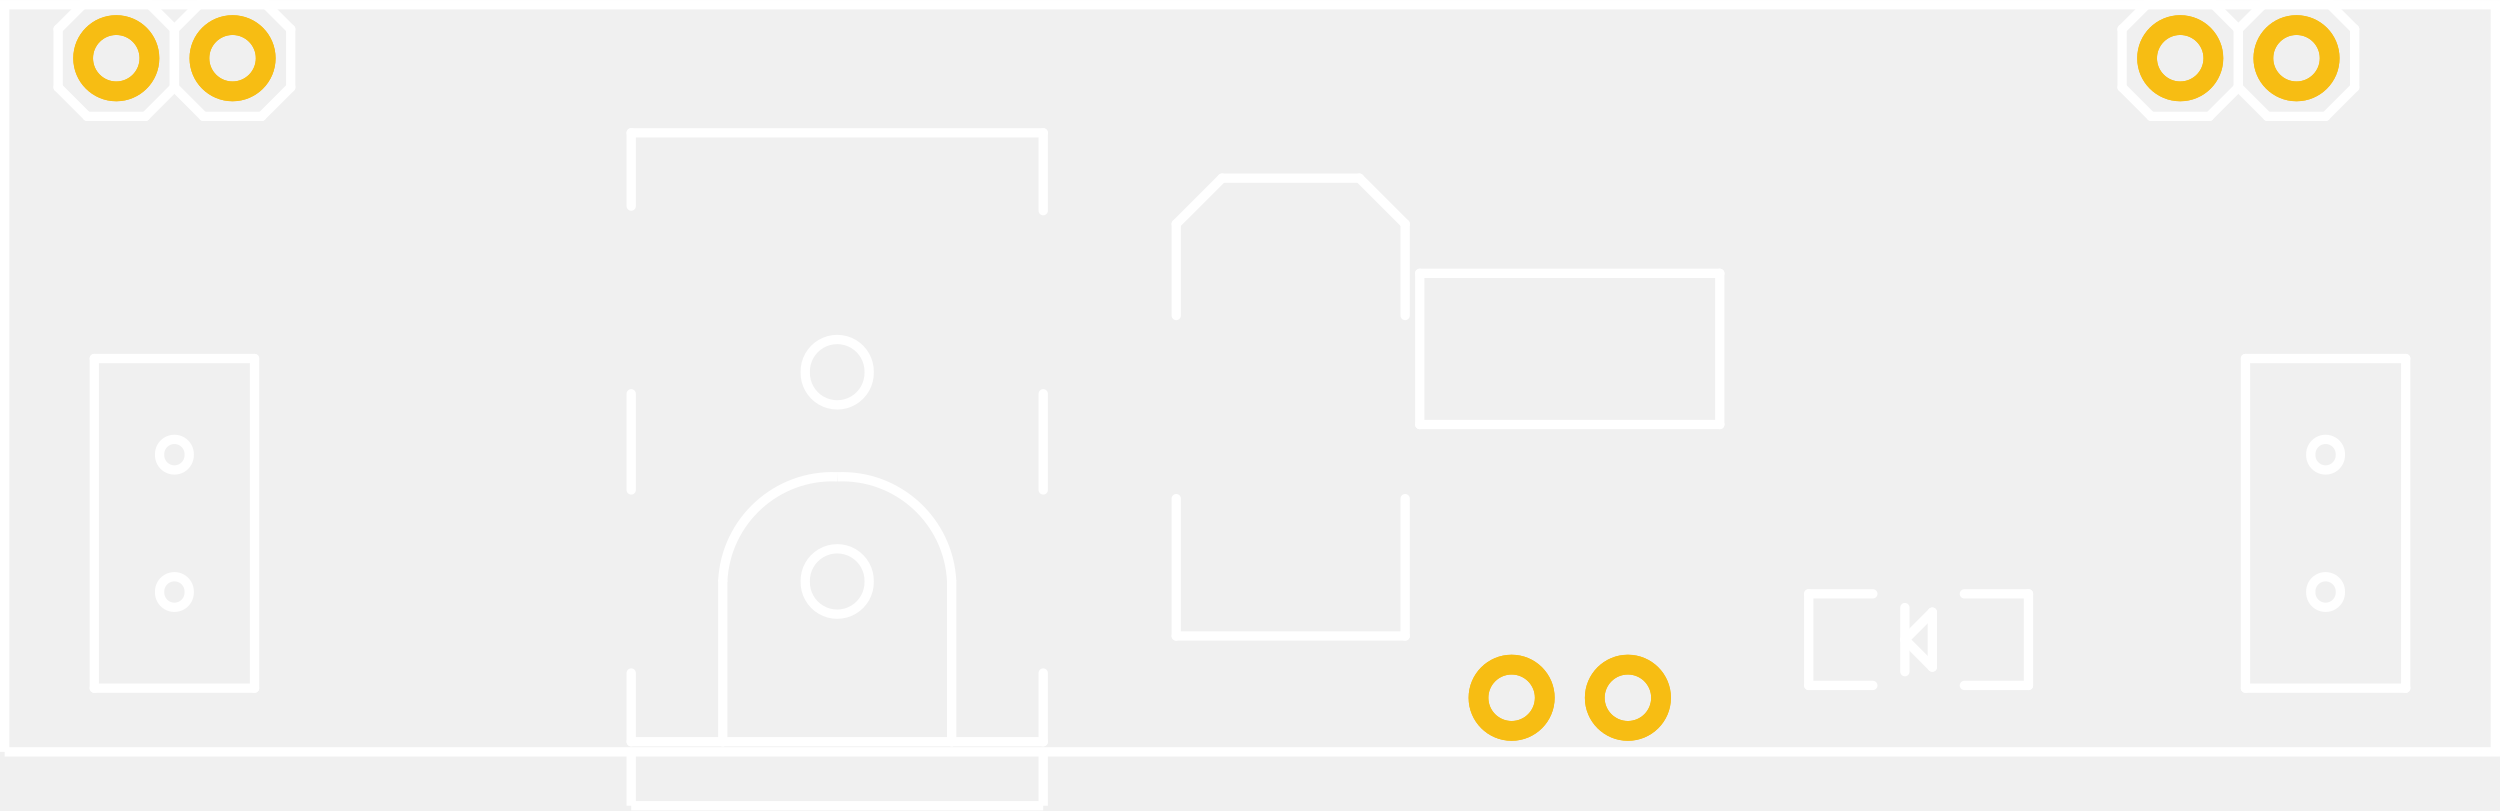
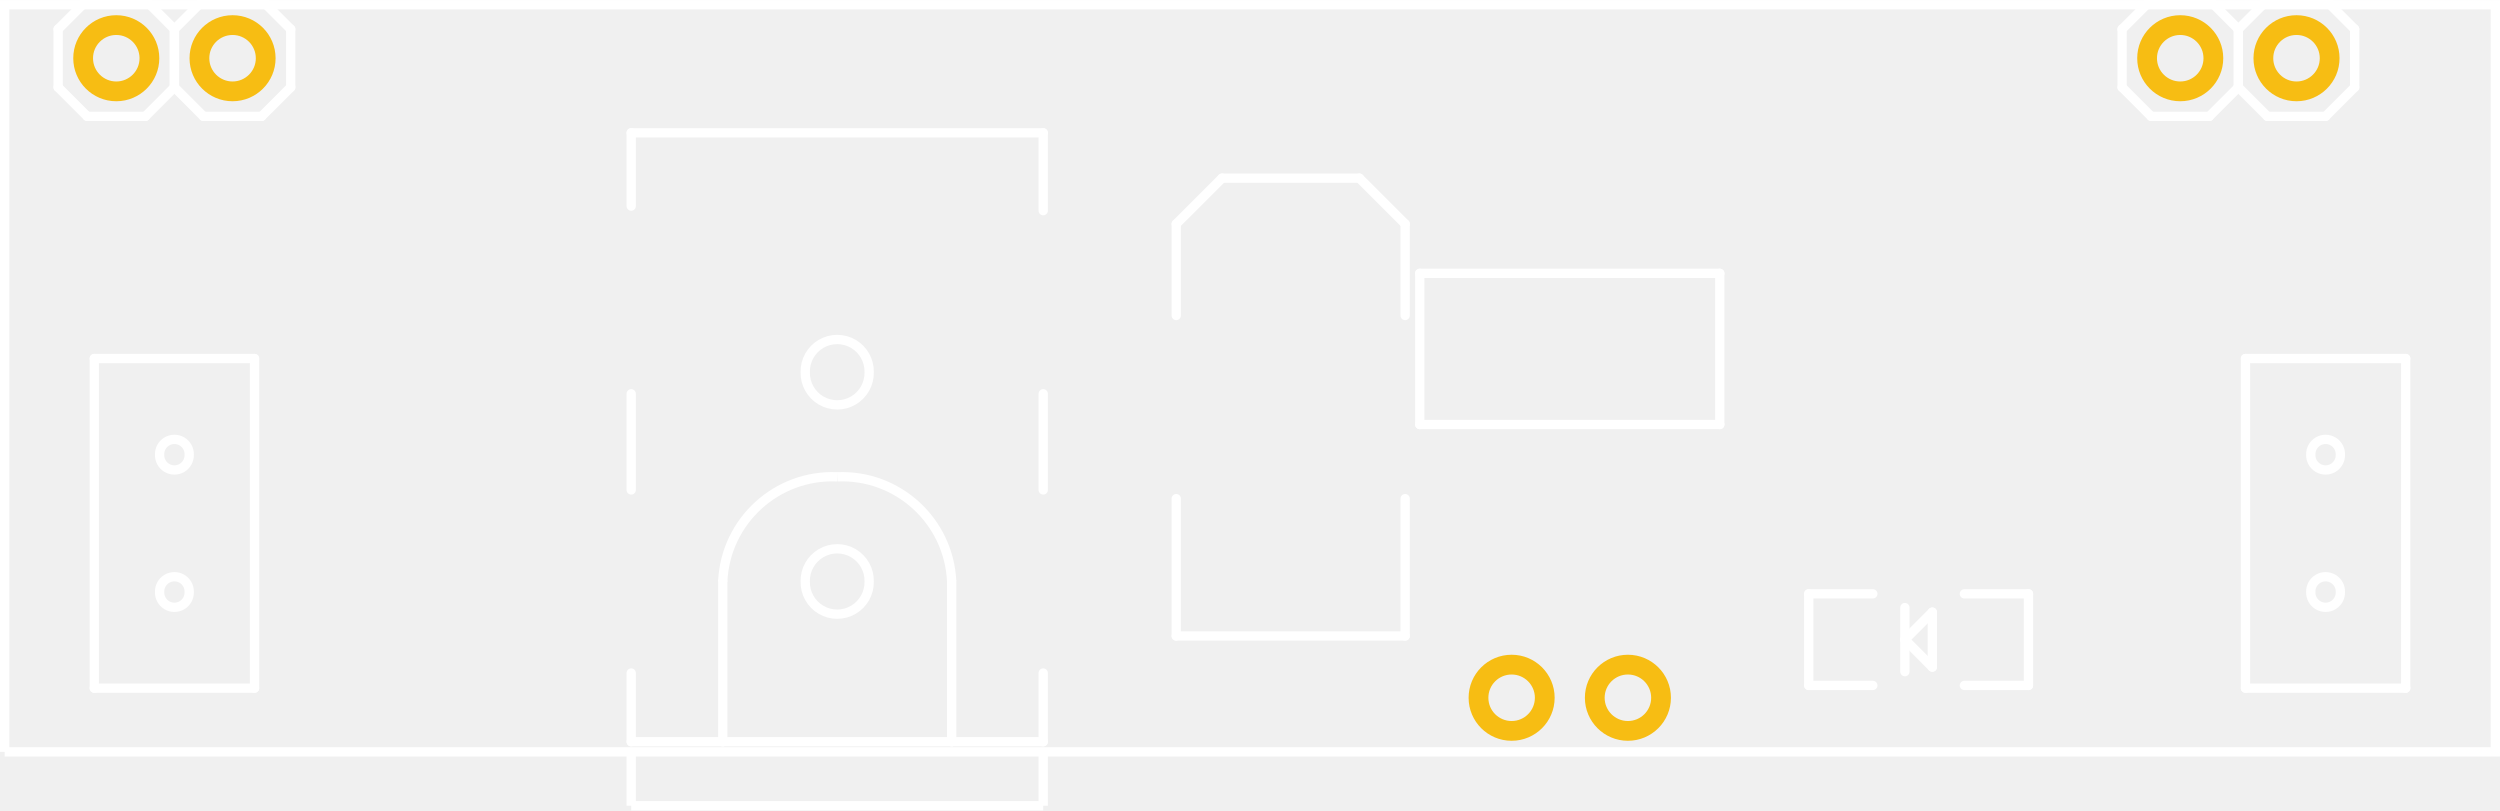
<svg xmlns="http://www.w3.org/2000/svg" width="2.15in" x="0in" version="1.2" y="0in" height="0.697in" viewBox="0 0 154.8 50.173" baseProfile="tiny">
  <g id="silkscreen" stroke-width="0">
    <path fill="none" stroke="white" stroke-width="0.576" d="M0.288,46.551L154.512,46.551L154.512,0.288L0.288,0.288L0.288,46.551M49.86,36a1.98,1.98,0,1,1,3.959,0,1.98,1.98,0,1,1,-3.959,0zM49.86,23.04a1.98,1.98,0,1,1,3.959,0,1.98,1.98,0,1,1,-3.959,0zM9.883,36.652a0.917,0.917,0,1,1,1.833,0,0.917,0.917,0,1,1,-1.833,0zM9.883,28.148a0.917,0.917,0,1,1,1.833,0,0.917,0.917,0,1,1,-1.833,0zM143.083,28.148a0.917,0.917,0,1,1,1.833,0,0.917,0.917,0,1,1,-1.833,0zM143.083,36.652a0.917,0.917,0,1,1,1.833,0,0.917,0.917,0,1,1,-1.833,0z" />
    <g stroke-width="0">
      <g stroke-width="0">
        <line stroke="white" stroke-linecap="round" y1="39.373" x1="72.833" y2="30.869" stroke-width="0.576" x2="72.833" />
        <line stroke="white" stroke-linecap="round" y1="39.373" x1="72.833" y2="39.373" stroke-width="0.576" x2="87.007" />
        <line stroke="white" stroke-linecap="round" y1="39.373" x1="87.007" y2="30.869" stroke-width="0.576" x2="87.007" />
        <line stroke="white" stroke-linecap="round" y1="19.531" x1="72.833" y2="13.861" stroke-width="0.576" x2="72.833" />
        <line stroke="white" stroke-linecap="round" y1="13.861" x1="72.833" y2="11.027" stroke-width="0.576" x2="75.668" />
        <line stroke="white" stroke-linecap="round" y1="11.027" x1="75.668" y2="11.027" stroke-width="0.576" x2="84.172" />
        <line stroke="white" stroke-linecap="round" y1="11.027" x1="84.172" y2="13.861" stroke-width="0.576" x2="87.007" />
        <line stroke="white" stroke-linecap="round" y1="13.861" x1="87.007" y2="19.531" stroke-width="0.576" x2="87.007" />
      </g>
    </g>
    <g stroke-width="0">
      <g stroke-width="0">
        <line stroke="white" stroke-linecap="round" y1="8.22" x1="39.084" y2="8.22" stroke-width="0.576" x2="64.596" />
        <line stroke="white" stroke-linecap="round" y1="45.921" x1="39.084" y2="45.921" stroke-width="0.576" x2="44.753" />
        <line stroke="white" stroke-linecap="round" y1="45.921" x1="44.753" y2="45.921" stroke-width="0.576" x2="58.927" />
        <line stroke="white" stroke-linecap="round" y1="45.921" x1="58.927" y2="45.921" stroke-width="0.576" x2="64.596" />
        <line stroke="white" stroke-linecap="round" y1="45.921" x1="44.753" y2="36" stroke-width="0.576" x2="44.753" />
        <path fill="none" stroke="white" stroke-width="0.576" d="M51.84,29.52A6.79,6.79,0,0,0,44.753,36" />
        <path fill="none" stroke="white" stroke-width="0.576" d="M58.927,36A6.79,6.79,0,0,0,51.84,29.52" />
        <line stroke="white" stroke-linecap="round" y1="36" x1="58.927" y2="45.921" stroke-width="0.576" x2="58.927" />
        <line stroke="white" stroke-linecap="round" y1="45.921" x1="39.084" y2="41.669" stroke-width="0.576" x2="39.084" />
        <line stroke="white" stroke-linecap="round" y1="30.331" x1="39.084" y2="24.378" stroke-width="0.576" x2="39.084" />
        <line stroke="white" stroke-linecap="round" y1="12.756" x1="39.084" y2="8.22" stroke-width="0.576" x2="39.084" />
        <line stroke="white" stroke-linecap="round" y1="8.22" x1="64.596" y2="13.039" stroke-width="0.576" x2="64.596" />
        <line stroke="white" stroke-linecap="round" y1="24.378" x1="64.596" y2="30.331" stroke-width="0.576" x2="64.596" />
        <line stroke="white" stroke-linecap="round" y1="41.669" x1="64.596" y2="45.921" stroke-width="0.576" x2="64.596" />
      </g>
    </g>
    <g stroke-width="0">
      <g stroke-width="0">
        <line stroke="white" stroke-linecap="round" y1="1.8" x1="10.8" y2="0" stroke-width="0.576" x2="9" />
        <line stroke="white" stroke-linecap="round" y1="0" x1="9" y2="0" stroke-width="0.576" x2="5.4" />
        <line stroke="white" stroke-linecap="round" y1="0" x1="5.4" y2="1.8" stroke-width="0.576" x2="3.6" />
        <line stroke="white" stroke-linecap="round" y1="1.8" x1="3.6" y2="5.4" stroke-width="0.576" x2="3.6" />
        <line stroke="white" stroke-linecap="round" y1="5.4" x1="3.6" y2="7.2" stroke-width="0.576" x2="5.4" />
        <line stroke="white" stroke-linecap="round" y1="7.2" x1="5.4" y2="7.2" stroke-width="0.576" x2="9" />
        <line stroke="white" stroke-linecap="round" y1="7.2" x1="9" y2="5.4" stroke-width="0.576" x2="10.8" />
        <line stroke="white" stroke-linecap="round" y1="5.4" x1="10.8" y2="1.8" stroke-width="0.576" x2="10.8" />
      </g>
    </g>
    <g stroke-width="0">
      <g stroke-width="0">
        <line stroke="white" stroke-linecap="round" y1="1.8" x1="18" y2="0" stroke-width="0.576" x2="16.2" />
        <line stroke="white" stroke-linecap="round" y1="0" x1="16.2" y2="0" stroke-width="0.576" x2="12.6" />
        <line stroke="white" stroke-linecap="round" y1="0" x1="12.6" y2="1.8" stroke-width="0.576" x2="10.8" />
        <line stroke="white" stroke-linecap="round" y1="1.8" x1="10.8" y2="5.4" stroke-width="0.576" x2="10.8" />
        <line stroke="white" stroke-linecap="round" y1="5.4" x1="10.8" y2="7.2" stroke-width="0.576" x2="12.6" />
        <line stroke="white" stroke-linecap="round" y1="7.2" x1="12.6" y2="7.2" stroke-width="0.576" x2="16.2" />
        <line stroke="white" stroke-linecap="round" y1="7.2" x1="16.2" y2="5.4" stroke-width="0.576" x2="18" />
        <line stroke="white" stroke-linecap="round" y1="5.4" x1="18" y2="1.8" stroke-width="0.576" x2="18" />
      </g>
    </g>
    <g stroke-width="0">
      <g stroke-width="0">
        <line stroke="white" stroke-linecap="round" y1="1.8" x1="145.8" y2="0" stroke-width="0.576" x2="144" />
        <line stroke="white" stroke-linecap="round" y1="0" x1="144" y2="0" stroke-width="0.576" x2="140.4" />
        <line stroke="white" stroke-linecap="round" y1="0" x1="140.4" y2="1.8" stroke-width="0.576" x2="138.6" />
        <line stroke="white" stroke-linecap="round" y1="1.8" x1="138.6" y2="5.4" stroke-width="0.576" x2="138.6" />
        <line stroke="white" stroke-linecap="round" y1="5.4" x1="138.6" y2="7.2" stroke-width="0.576" x2="140.4" />
        <line stroke="white" stroke-linecap="round" y1="7.2" x1="140.4" y2="7.2" stroke-width="0.576" x2="144" />
        <line stroke="white" stroke-linecap="round" y1="7.2" x1="144" y2="5.4" stroke-width="0.576" x2="145.8" />
        <line stroke="white" stroke-linecap="round" y1="5.4" x1="145.8" y2="1.8" stroke-width="0.576" x2="145.8" />
      </g>
    </g>
    <g stroke-width="0">
      <g stroke-width="0">
        <line stroke="white" stroke-linecap="round" y1="1.8" x1="138.6" y2="0" stroke-width="0.576" x2="136.8" />
        <line stroke="white" stroke-linecap="round" y1="0" x1="136.8" y2="0" stroke-width="0.576" x2="133.2" />
        <line stroke="white" stroke-linecap="round" y1="0" x1="133.2" y2="1.8" stroke-width="0.576" x2="131.4" />
        <line stroke="white" stroke-linecap="round" y1="1.8" x1="131.4" y2="5.4" stroke-width="0.576" x2="131.4" />
        <line stroke="white" stroke-linecap="round" y1="5.4" x1="131.4" y2="7.2" stroke-width="0.576" x2="133.2" />
        <line stroke="white" stroke-linecap="round" y1="7.2" x1="133.2" y2="7.2" stroke-width="0.576" x2="136.8" />
        <line stroke="white" stroke-linecap="round" y1="7.2" x1="136.8" y2="5.4" stroke-width="0.576" x2="138.6" />
        <line stroke="white" stroke-linecap="round" y1="5.4" x1="138.6" y2="1.8" stroke-width="0.576" x2="138.6" />
      </g>
    </g>
    <g stroke-width="0">
      <g stroke-width="0">
        <line stroke="white" stroke-linecap="round" y1="42.435" x1="121.635" y2="42.435" stroke-width="0.576" x2="125.603" />
        <line stroke="white" stroke-linecap="round" y1="42.435" x1="125.603" y2="36.765" stroke-width="0.576" x2="125.603" />
        <line stroke="white" stroke-linecap="round" y1="36.765" x1="125.603" y2="36.765" stroke-width="0.576" x2="121.635" />
        <line stroke="white" stroke-linecap="round" y1="42.435" x1="115.965" y2="42.435" stroke-width="0.576" x2="111.997" />
        <line stroke="white" stroke-linecap="round" y1="42.435" x1="111.997" y2="36.765" stroke-width="0.576" x2="111.997" />
        <line stroke="white" stroke-linecap="round" y1="36.765" x1="111.997" y2="36.765" stroke-width="0.576" x2="115.965" />
        <line stroke="white" stroke-linecap="round" y1="41.584" x1="117.95" y2="39.6" stroke-width="0.576" x2="117.95" />
        <line stroke="white" stroke-linecap="round" y1="39.6" x1="117.95" y2="37.616" stroke-width="0.576" x2="117.95" />
        <line stroke="white" stroke-linecap="round" y1="39.6" x1="117.95" y2="41.301" stroke-width="0.576" x2="119.65" />
        <line stroke="white" stroke-linecap="round" y1="41.301" x1="119.65" y2="37.899" stroke-width="0.576" x2="119.65" />
        <line stroke="white" stroke-linecap="round" y1="37.899" x1="119.65" y2="39.6" stroke-width="0.576" x2="117.95" />
      </g>
    </g>
    <g stroke-width="0">
      <g stroke-width="0">
        <line stroke="white" stroke-linecap="round" y1="22.195" x1="15.761" y2="22.195" stroke-width="0.576" x2="5.839" />
        <line stroke="white" stroke-linecap="round" y1="22.195" x1="5.839" y2="42.605" stroke-width="0.576" x2="5.839" />
        <line stroke="white" stroke-linecap="round" y1="42.605" x1="5.839" y2="42.605" stroke-width="0.576" x2="15.761" />
        <line stroke="white" stroke-linecap="round" y1="42.605" x1="15.761" y2="22.195" stroke-width="0.576" x2="15.761" />
      </g>
    </g>
    <g stroke-width="0">
      <g stroke-width="0">
        <line stroke="white" stroke-linecap="round" y1="42.605" x1="139.039" y2="42.605" stroke-width="0.576" x2="148.961" />
        <line stroke="white" stroke-linecap="round" y1="42.605" x1="148.961" y2="22.195" stroke-width="0.576" x2="148.961" />
        <line stroke="white" stroke-linecap="round" y1="22.195" x1="148.961" y2="22.195" stroke-width="0.576" x2="139.039" />
        <line stroke="white" stroke-linecap="round" y1="22.195" x1="139.039" y2="42.605" stroke-width="0.576" x2="139.039" />
      </g>
    </g>
    <g stroke-width="0">
      <g stroke-width="0">
    </g>
    </g>
    <g stroke-width="0">
      <g stroke-width="0">
        <line stroke="white" stroke-linecap="round" y1="26.28" x1="87.912" y2="16.92" stroke-width="0.576" x2="87.912" />
        <line stroke="white" stroke-linecap="round" y1="16.92" x1="87.912" y2="16.92" stroke-width="0.576" x2="106.488" />
        <line stroke="white" stroke-linecap="round" y1="16.92" x1="106.488" y2="26.28" stroke-width="0.576" x2="106.488" />
        <line stroke="white" stroke-linecap="round" y1="26.28" x1="106.488" y2="26.28" stroke-width="0.576" x2="87.912" />
      </g>
    </g>
    <line fill="none" stroke="white" fill-opacity="1" y1="49.885" x1="39.084" y2="49.885" stroke-width="0.576" x2="64.596" />
    <line fill="none" stroke="white" fill-opacity="1" y1="49.885" x1="39.084" y2="46.8" stroke-width="0.576" x2="39.084" />
    <line fill="none" stroke="white" fill-opacity="1" y1="49.885" x1="64.596" y2="46.8" stroke-width="0.576" x2="64.596" />
  </g>
  <g id="copper1" stroke-width="0">
-     <circle fill="none" cx="7.2" cy="3.6" connectorname="GND" stroke="#F7BD13" r="2.052" id="connector14pad" stroke-width="1.224" />
-     <circle fill="none" cx="14.4" cy="3.6" connectorname="VCC" stroke="#F7BD13" r="2.052" id="connector15pad" stroke-width="1.224" />
-     <circle fill="none" cx="142.2" cy="3.6" connectorname="VCC" stroke="#F7BD13" r="2.052" id="connector16pad" stroke-width="1.224" />
-     <circle fill="none" cx="135" cy="3.6" connectorname="GND" stroke="#F7BD13" r="2.052" id="connector17pad" stroke-width="1.224" />
-     <circle fill="none" cx="93.6" cy="43.2" connectorname="VIN" stroke="#F7BD13" r="2.052" id="connector18pad" stroke-width="1.224" />
-     <circle fill="none" cx="100.8" cy="43.2" connectorname="GND" stroke="#F7BD13" r="2.052" id="connector19pad" stroke-width="1.224" />
-   </g>
-   <g id="copper0" stroke-width="0">
-     <circle fill="none" cx="7.2" cy="3.6" connectorname="GND" stroke="#F7BD13" r="2.052" id="connector14pad" stroke-width="1.224" />
-     <circle fill="none" cx="14.4" cy="3.6" connectorname="VCC" stroke="#F7BD13" r="2.052" id="connector15pad" stroke-width="1.224" />
-     <circle fill="none" cx="142.2" cy="3.6" connectorname="VCC" stroke="#F7BD13" r="2.052" id="connector16pad" stroke-width="1.224" />
-     <circle fill="none" cx="135" cy="3.6" connectorname="GND" stroke="#F7BD13" r="2.052" id="connector17pad" stroke-width="1.224" />
-     <circle fill="none" cx="93.6" cy="43.2" connectorname="VIN" stroke="#F7BD13" r="2.052" id="connector18pad" stroke-width="1.224" />
-     <circle fill="none" cx="100.8" cy="43.2" connectorname="GND" stroke="#F7BD13" r="2.052" id="connector19pad" stroke-width="1.224" />
+     <g id="copper0" stroke-width="0">
+       <circle fill="none" cx="7.2" cy="3.6" connectorname="GND" stroke="#F7BD13" r="2.052" id="connector14pad" stroke-width="1.224" />
+       <circle fill="none" cx="14.4" cy="3.6" connectorname="VCC" stroke="#F7BD13" r="2.052" id="connector15pad" stroke-width="1.224" />
+       <circle fill="none" cx="142.2" cy="3.6" connectorname="VCC" stroke="#F7BD13" r="2.052" id="connector16pad" stroke-width="1.224" />
+       <circle fill="none" cx="135" cy="3.6" connectorname="GND" stroke="#F7BD13" r="2.052" id="connector17pad" stroke-width="1.224" />
+       <circle fill="none" cx="93.6" cy="43.2" connectorname="VIN" stroke="#F7BD13" r="2.052" id="connector18pad" stroke-width="1.224" />
+       <circle fill="none" cx="100.8" cy="43.2" connectorname="GND" stroke="#F7BD13" r="2.052" id="connector19pad" stroke-width="1.224" />
+     </g>
  </g>
</svg>
